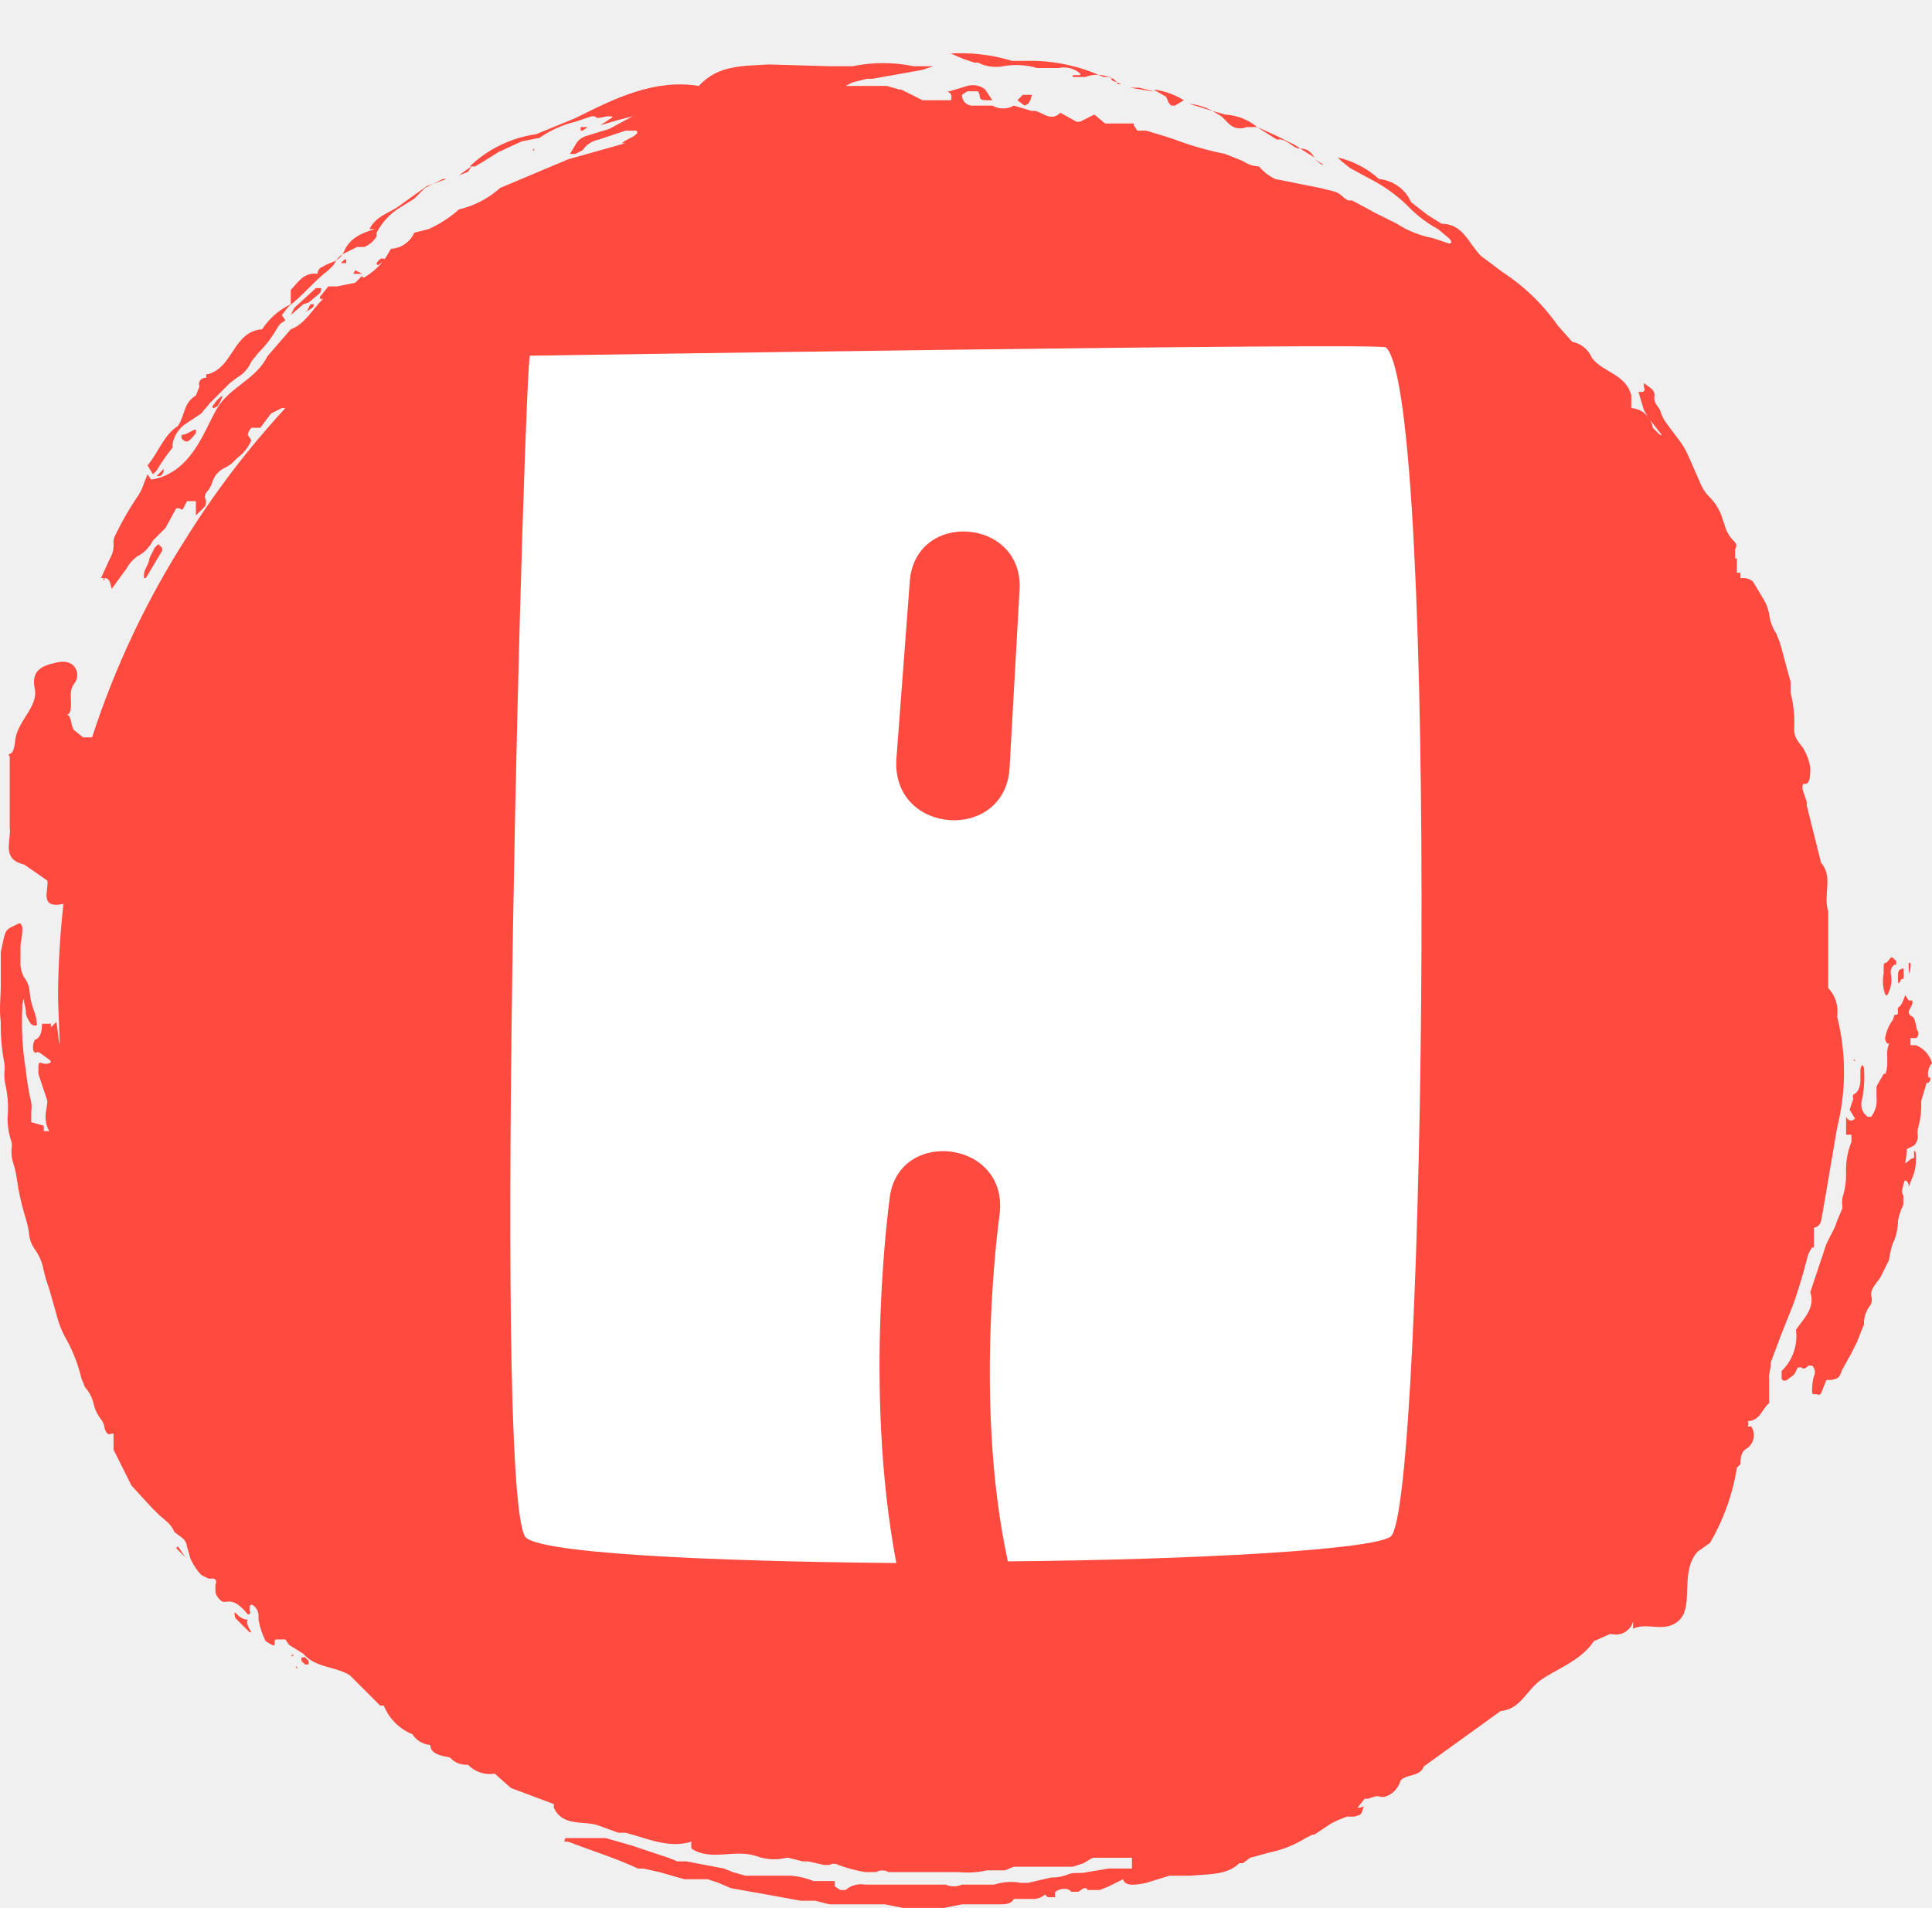
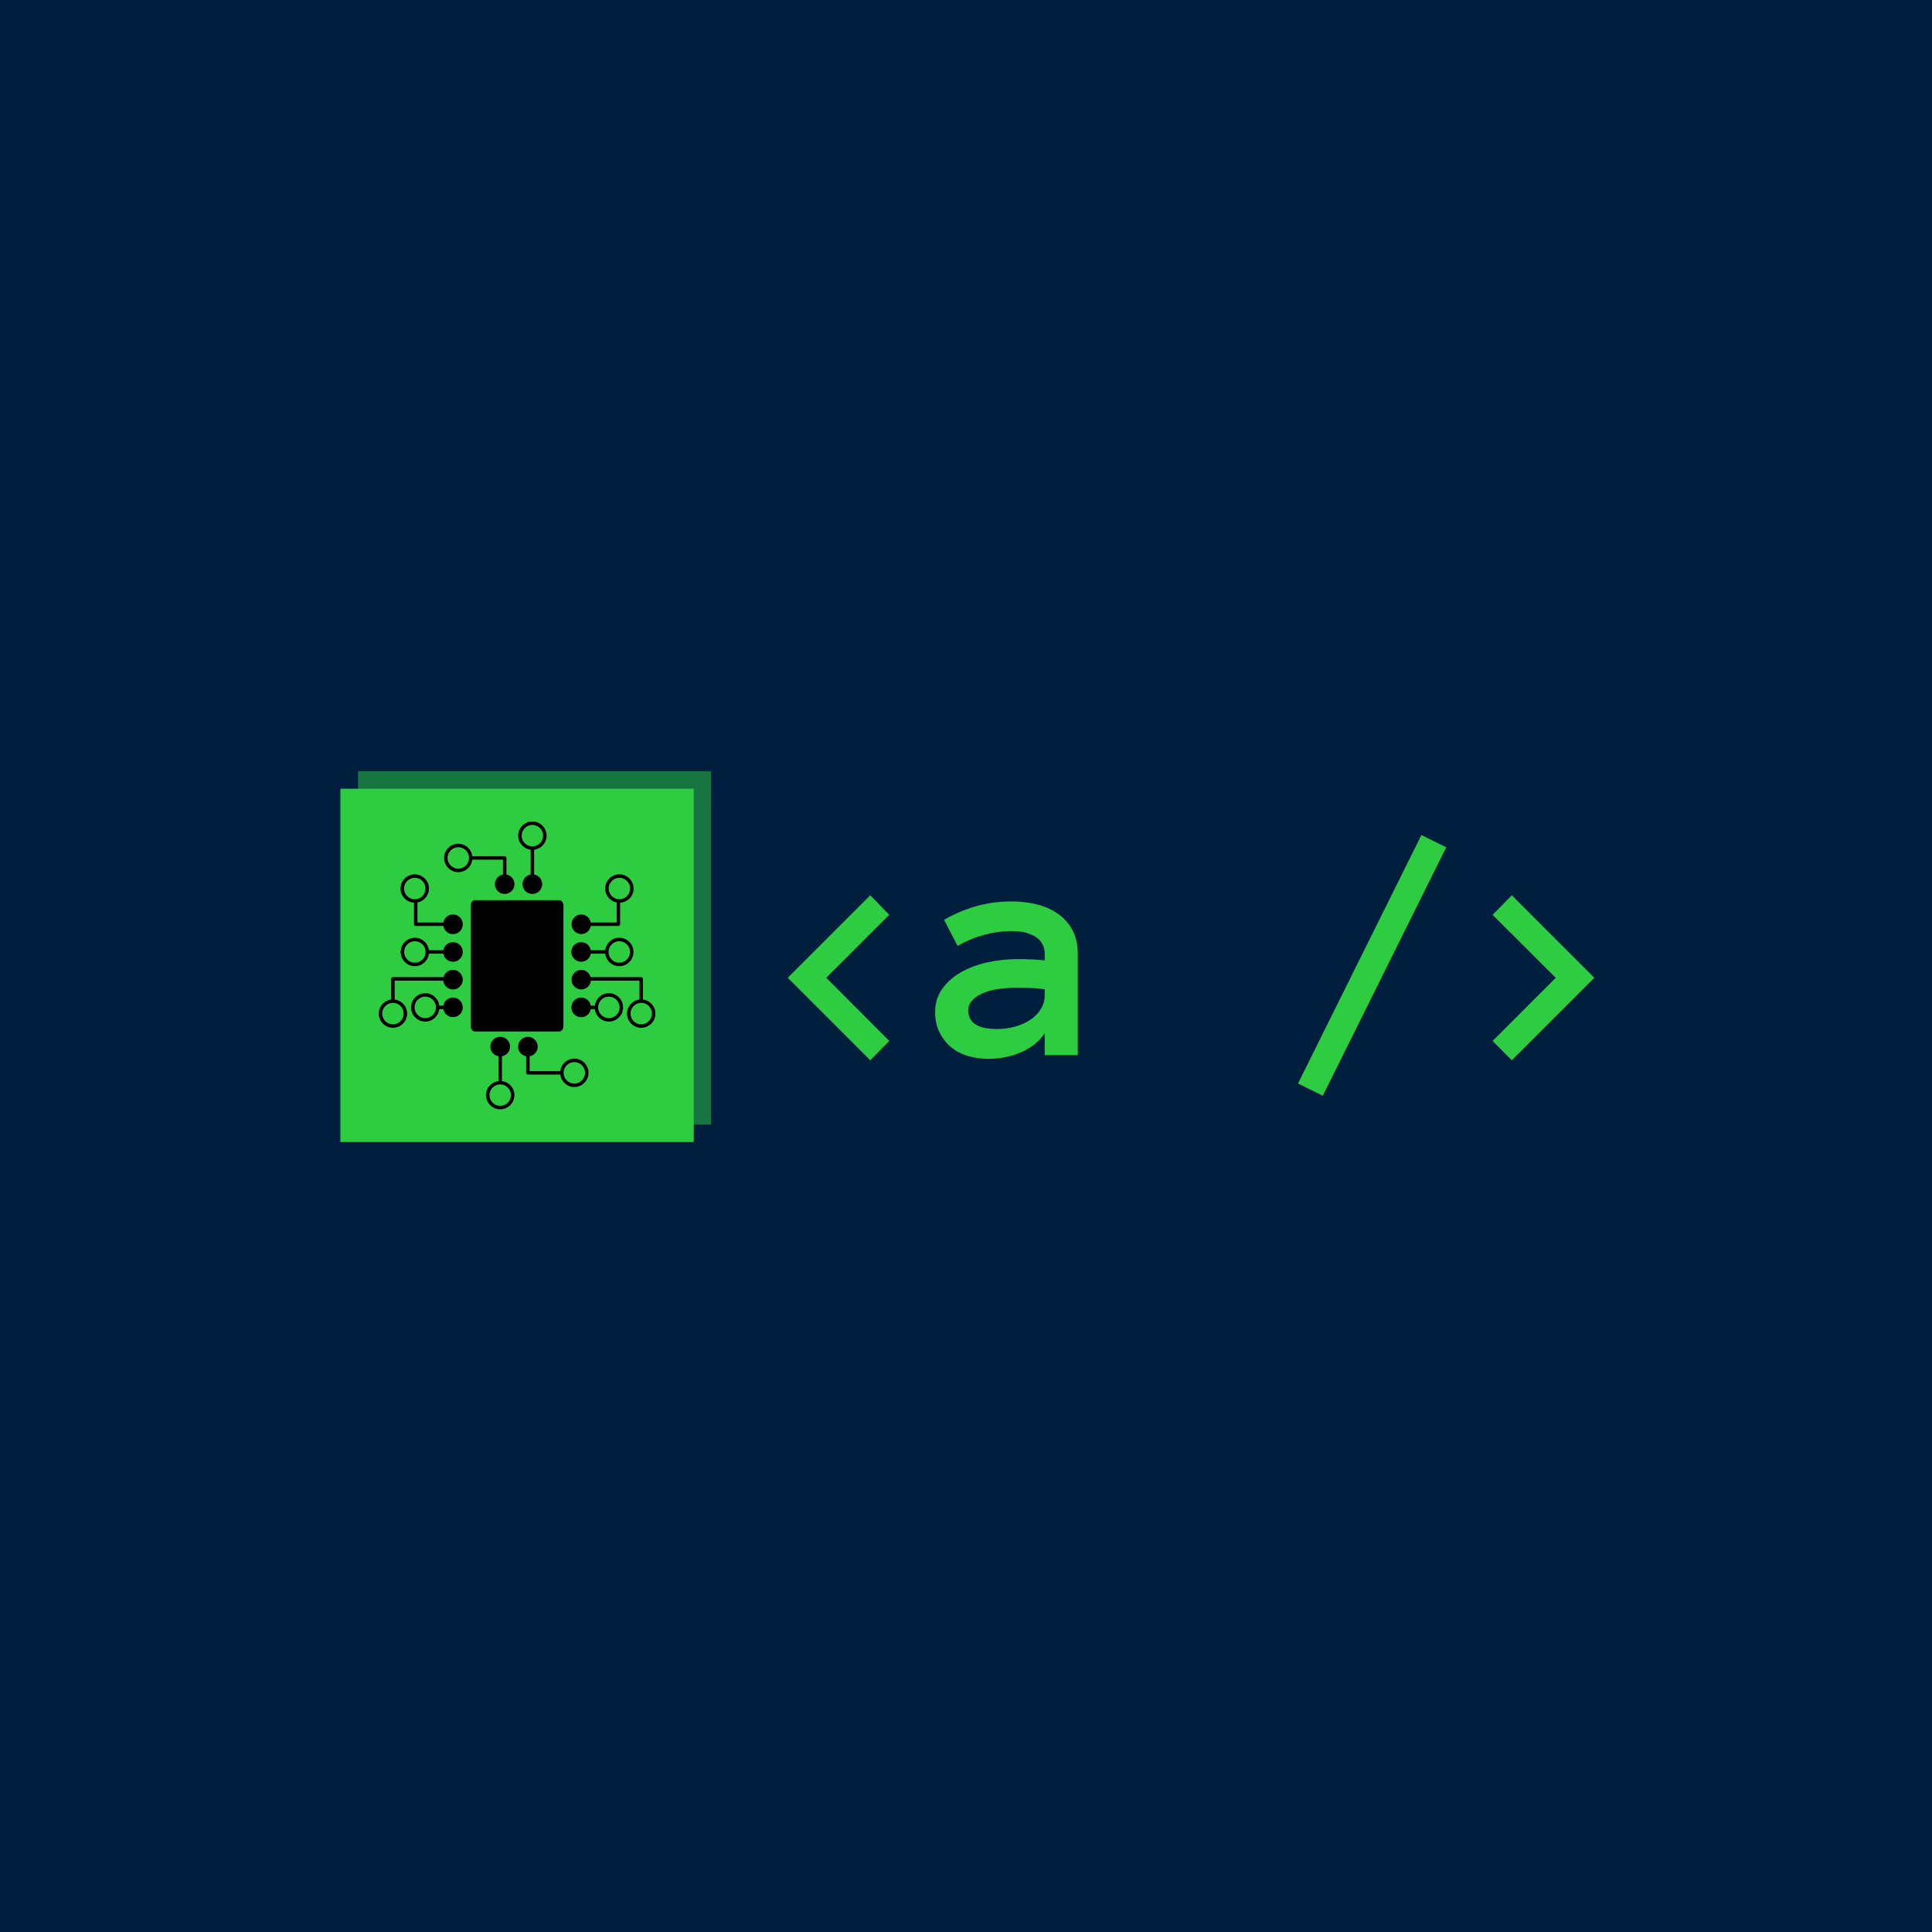
- <svg xmlns="http://www.w3.org/2000/svg" width="308.761" height="304.916" viewBox="0 0 106.008 104.687" class="css-1j8o68f" version="1.1" id="svg23">
-   <defs id="SvgjsDefs2684" />
-   <g id="SvgjsG2685" featurekey="rootContainer" transform="matrix(0.9820593,0,0,0.9820593,-0.05456052,0)" fill="#ff4a3f">
-     <g id="g17">
-       <path d="M19.8 15.3h.5l-.4-.2zm.5.1zm.8-.7c0 .1 0 .1.1.1l.4-.3c-.2-.1-.3-.1-.5.2zm.4-.2zm-4.1 2.3zm-.2.6l.3-.2c.1-.1.1-.2.1-.2h-.2l-.2.4c-.1-.1-.1 0 0 0zm2.2-2.9h-.1l-.2.2h.3zm-2.1 2.4l.6-.5c.1-.1.1-.2.1-.3h-.3l-1.2 1.1-.2.4.7-.6zm-1.1.8z" id="path3" />
-       <path d="M9.7 25v-.2a1.7 1.7 0 0 1 .7-1.1l.9-.6.5-.6.7-.7.4-.4.4-.3a1.9 1.9 0 0 0 .8-.9l.4-.5a5.9 5.9 0 0 0 1-1.3l.2-.3.3-.2-.2-.3.4-.5c.8-.6 1.4-1.4 2.2-2l.3-.3a1.4 1.4 0 0 1 .5-.6l.8-.4h.4a1.4 1.4 0 0 0 .7-.6V13a3.5 3.5 0 0 1 1.3-1.4l.8-.5.2-.2.4-.4 1-.5h.2l-1.1.4-1.4 1c-.6.5-1.4.6-1.8 1.4h.3c-.7.2-1.4.5-1.7 1.2s-.8.6-1.2.9a.4.4 0 0 0-.3.4c-.8-.1-1.1.5-1.5.9v.8a3.9 3.9 0 0 0-1.6 1.4c-1.6.1-1.6 2.1-3 2.5h-.1a.2.2 0 0 0 0 .2c-.3 0-.5.2-.4.5l-.2.5c-.7.4-.6 1.1-1 1.7-.8.5-1.1 1.5-1.7 2.2l.3.5.2-.2a11.6 11.6 0 0 1 .9-1.3zM53.9 3.3l.6.2h.2a2.2 2.2 0 0 0 1.4.2 4.1 4.1 0 0 1 1.9.1h1.2a1.4 1.4 0 0 1 1.2.3.1.1 0 0 1 0 .1H60a.1.1 0 0 0 0 .1h.7a1.8 1.8 0 0 1 1.3 0c.2 0 .1.1.2.2l.5.2h-.2c-.2-.4-.5-.4-.8-.4a9.7 9.7 0 0 0-4.3-.9h-.8A9.8 9.8 0 0 0 53 3h.2zm7.3 3.1zM50.3 4.7zm10.9 1.7h.2-.2zM19 14.7zm32.1-10zm17.6 2.2a.9.9 0 0 0 1 .2h.6a3.1 3.1 0 0 0-1.8-.7l-.7-.2.5.3zm-3.4-1.3c0 .1.1.2.2.3h.2l.5-.3a4.2 4.2 0 0 0-1.7-.6l.7.4zm7.4 2.7l.8.5c-.2-.3-.4-.5-.8-.5z" id="path5" />
-       <path d="M99 76.1l.6-1.6.6-1.5c.2-.5.6-1.8.8-2.6a1.7 1.7 0 0 1 .3-.7h.1v-1.1c.5-.1.4-.6.5-.9l.8-4.7a12.7 12.7 0 0 0 0-6.2 1.9 1.9 0 0 0-.5-1.6v-4.3c-.3-.9.3-1.9-.4-2.7L101 45a.4.4 0 0 0 0-.2l-.2-.6a.5.5 0 0 1 0-.4h.1c.3 0 .3-.5.3-.9a3 3 0 0 0-.4-1.1l-.3-.4a1.1 1.1 0 0 1-.2-.7 6.7 6.7 0 0 0-.2-2v-.6c-.2-.7-.4-1.5-.6-2.2l-.2-.5a2.5 2.5 0 0 1-.4-1.1 2.5 2.5 0 0 0-.3-.8l-.6-1a.8.8 0 0 0-.6-.2h-.1V32h-.2v-.8H97V31a.4.4 0 0 0 0-.1v-.2c.1-.2.1-.3-.1-.5a1.8 1.8 0 0 1-.4-.6l-.2-.6a2.9 2.9 0 0 0-.7-1.2 2.2 2.2 0 0 1-.5-.7l-.7-1.6a4.3 4.3 0 0 0-.6-1l-.6-.8a2.4 2.4 0 0 1-.4-.8l-.2-.3a.6.6 0 0 1-.1-.5.5.5 0 0 0-.2-.4l-.4-.3v.2c.1.2 0 .3-.1.3h-.2l.3 1 .3.5.7.9h-.1l-.2-.2-.2-.2a1.3 1.3 0 0 0-1.2-1.1v-.7c-.3-1.2-1.6-1.3-2.2-2.1a1.5 1.5 0 0 0-1.1-.9l-.8-.9a11.3 11.3 0 0 0-3.1-3l-.8-.6-.4-.3c-.7-.7-1-1.8-2.2-1.8l-.8-.5-.9-.7a2.2 2.2 0 0 0-1.8-1.3 5.1 5.1 0 0 0-2.3-1.2l.2.2.5.4 1.3.7a8.5 8.5 0 0 1 2.1 1.6 6.8 6.8 0 0 0 1.5 1.1l.6.5c.1.1.2.2.1.3H81l-.9-.3a5.6 5.6 0 0 1-2-.8l-1.2-.6-1.3-.7h-.2c-.3-.1-.4-.4-.8-.5l-.8-.2-2.5-.5a2.6 2.6 0 0 1-.9-.7 1.7 1.7 0 0 1-.9-.3l-1-.4a18.1 18.1 0 0 1-2.8-.8l-.6-.2-1-.3h-.5l-.2-.3v-.1h-1.6l-.6-.5-.4.2-.4.2h-.2l-.9-.5c-.6.6-1.1-.2-1.6-.1l-1-.3a1.2 1.2 0 0 1-1.2 0h-1.2a.6.6 0 0 1-.5-.6l.3-.2h.6a.7.7 0 0 1 .1.3c0 .2.2.2.5.2h.2l-.4-.6a1.1 1.1 0 0 0-1-.2l-1 .3H53c.3.2.2.3.2.5h-1.6l-.4-.2-.8-.4h-.1l-.7-.2h-2.3l.4-.2.8-.2h.3l1.7-.3 1.1-.2.6-.2h-1.1a8.4 8.4 0 0 0-3.4 0h-1.3L43 3.6c-1.4.1-2.8 0-3.9 1.2-2.5-.4-4.7.7-6.9 1.8l-2.2.9a6.7 6.7 0 0 0-3.7 1.8h.3l.5-.3.8-.5 1.3-.6 1-.2a6 6 0 0 1 2-.9l.9-.3h.2c.1.2.5 0 .7 0h.2c.1 0 .1.1 0 .1l-.6.4 1-.3.8-.2-1.3.7-1.3.4a1 1 0 0 0-.6.5l-.3.5h.3l.4-.2a1.4 1.4 0 0 1 .9-.6l1.5-.5h.5a.1.1 0 0 1 .1.2c-.2.2-.6.3-.8.5h.2l-3.2.9-3.8 1.6a5.2 5.2 0 0 1-2.3 1.2 6.6 6.6 0 0 1-1.7 1.1l-.8.2a1.5 1.5 0 0 1-1.3.9l-.3.5a3.7 3.7 0 0 1-1.2 1.1h-.1v-.1l-.2.2-.2.2-1 .2h-.5l-.4.5c-.1.1-.1.2 0 .2h.1c-.6.6-1 1.4-1.8 1.7L15 19.9c-.6 1.2-1.8 1.6-2.6 2.6s-1.4 3.9-3.9 4.3l-.2-.3-.2.5a2.7 2.7 0 0 1-.4.8 16.9 16.9 0 0 0-1.2 2.1.8.8 0 0 0-.1.5 1.4 1.4 0 0 1-.2.8l-.5 1.1h.2c.3 0 .3.3.4.6l.8-1.1a2.2 2.2 0 0 1 .6-.7 2 2 0 0 0 .9-.9l.3-.3.4-.4.6-1.1h.2c.1.1.1.1.2 0l.2-.4h.5v.8l.5-.5a.5.5 0 0 0 0-.5.4.4 0 0 1 .1-.3 1.5 1.5 0 0 0 .3-.5 1.3 1.3 0 0 1 .8-.9l.3-.2.3-.3a2.4 2.4 0 0 0 .8-1l-.2-.3c0-.1.1-.3.2-.4h.5l.6-.8.6-.3h.2a48.8 48.8 0 0 0-5.5 7.2h-.1.1a48.4 48.4 0 0 0-5.3 11.2h-.5l-.5-.4c-.2-.2-.1-.7-.4-.9h.1c.3-.5-.1-1.2.3-1.7s.1-1.4-.9-1.2-1.5.5-1.3 1.5-1 1.8-1.1 2.9-.5.5-.3.9v3.9c.1.8-.5 1.8.8 2.1l1.3.9c.1.5-.5 1.6.9 1.3a49.2 49.2 0 0 0-.3 5c0 1.1.1 2.2.1 3.3v-.4c-.1-.4-.1-.8-.2-1.3l-.3.3v-.2h-.5c0 .5-.1.8-.4.9a.9.9 0 0 0-.1.5c0 .1.1.3.2.2s.4.2.7.4-.2.3-.4.2-.2.1-.2.3v.3l.5 1.5c0 .3-.1.6-.1.9a1.7 1.7 0 0 0 .2.8h-.3v-.3l-.7-.2v-.6a1.5 1.5 0 0 0 0-.5 14.6 14.6 0 0 1-.3-1.8 16.6 16.6 0 0 1-.2-3.5.9.9 0 0 1 .1-.5v.2a2.9 2.9 0 0 1 .1.5.8.8 0 0 0 .1.4c.1.2.2.4.4.4s.1-.1.1-.2a2.1 2.1 0 0 0-.1-.5 4.2 4.2 0 0 1-.3-1.3 1.5 1.5 0 0 0-.3-.7 1.6 1.6 0 0 1-.2-.9v-.8c0-.3.1-.6.1-.9a.5.5 0 0 0-.1-.4h-.1c-.8.4-.7.2-1 1.6V55c0 .7-.1 1.4 0 2.1a10.8 10.8 0 0 0 .2 2.3 1.8 1.8 0 0 1 0 .5 3.1 3.1 0 0 0 .1.9 5.9 5.9 0 0 1 .1 1.3 3.9 3.9 0 0 0 .2 1.7 1.2 1.2 0 0 1 0 .4 2.1 2.1 0 0 0 .1.8 4.9 4.9 0 0 1 .2.9 14 14 0 0 0 .5 2.2 5 5 0 0 1 .2 1 1.7 1.7 0 0 0 .3.7 2.9 2.9 0 0 1 .5 1.2 8.5 8.5 0 0 0 .3 1l.4 1.4a5.4 5.4 0 0 0 .6 1.5 8.5 8.5 0 0 1 .8 2.1l.2.5a2.1 2.1 0 0 1 .5 1 2.1 2.1 0 0 0 .4.8 1 1 0 0 1 .2.5c.1.3.2.4.4.3h.1v.9l.5 1 .5 1 1.1 1.2.4.4c.3.3.7.5.9 1l.4.3a.7.7 0 0 1 .3.5l.2.7a3.3 3.3 0 0 0 .6.9l.4.2h.3a.2.2 0 0 1 .1.3 2.5 2.5 0 0 0 0 .5.9.9 0 0 0 .4.5h.2c.4-.1.8.2 1.2.7h.1c0-.1.1-.1 0-.2v-.2c0-.1.1-.2.2-.1a.7.7 0 0 1 .3.6v.2a4.3 4.3 0 0 0 .4 1.2c.5.3.5.3.5.1s0-.2.2-.2h.4l.2.3.8.5c.7.8 1.8.7 2.6 1.2l1.7 1.7h.2a2.9 2.9 0 0 0 1.6 1.6 1.3 1.3 0 0 0 1 .6c0 .5.6.6 1.1.7a1.2 1.2 0 0 0 .8.4h.2a1.7 1.7 0 0 0 1.5.5l.9.8 2.4.9v.2c.5 1.1 1.7.7 2.5 1l1.1.4h.4c1.2.3 2.4.9 3.7.5a.7.7 0 0 0 0 .4c1.1.7 2.4 0 3.6.4a2.9 2.9 0 0 0 1.7.1h.1l.8.2h.3l.9.2h.3a.5.5 0 0 1 .5 0 7.9 7.9 0 0 0 1.5.4h.6a.7.7 0 0 1 .7 0h3.9a5 5 0 0 0 1.6-.1h1l.5-.2H60l.6-.2.5-.3h2.2v.6H62l-1.2.2c-.4.1-.7 0-1 .1a2.4 2.4 0 0 1-1 .2l-1.3.3h-.4a3.1 3.1 0 0 0-1.5.1h-1.8a1.1 1.1 0 0 1-.9 0h-4.5a1.3 1.3 0 0 0-1.1.3H47l-.3-.2v-.3h-1.2a4.1 4.1 0 0 0-1.3-.3h-2.5l-.7-.2-.5-.2-2.1-.4h-.5l-.5-.2-2.1-.7-1.4-.4h-2.2c-.1 0-.1.1-.1.2h.2c1.3.5 2.6.9 3.9 1.5h.3l.9.2 1.4.4h1.3l.6.2.7.3 1.7.3 1.1.2 1.1.2h.8l.8.2h3.1l1 .2h2.3l1-.2H56c.4 0 .6-.1.7-.3h1a1 1 0 0 0 .8-.3c-.1.1 0 .1.1.2h.4v-.2c0-.1 0-.1.2-.2s.6-.1.7.1h.4l.3-.2c.2 0 .2 0 .2.1h.7l.5-.2.8-.4c.1.3.4.4 1.3.2l1.3-.4h1.2c.9-.1 2 0 2.7-.7h.2l.4-.3 1.1-.3a6.1 6.1 0 0 0 2-.8l.4-.2h.1l.9-.6.4-.2.5-.2h.4c.4-.1.4-.1.5-.4s0-.1-.2-.1h-.1l.4-.5h.2c.3-.1.5-.2.7-.1h.2a1.3 1.3 0 0 0 .9-.9c.3-.4 1.1-.2 1.3-.8l4.3-3.1c1.1-.1 1.4-1.1 2.2-1.7s2.3-1.1 3-2.2l.9-.4h.1a1 1 0 0 0 1.2-.7v.4c.8-.4 1.8.3 2.6-.5s0-2.7 1-3.8l.7-.5a12.1 12.1 0 0 0 1.5-4.2l.2-.2c0-.3 0-.7.4-.9a.9.9 0 0 0 .2-1.2h-.2a.3.3 0 0 0 0-.3c.7 0 .8-.7 1.2-1V77a.5.5 0 0 1 0-.2 3.8 3.8 0 0 0 .1-.7zM5.9 32.2z" id="path7" />
-       <path d="M26.4 9.3l-.3.2-.4.3.5-.2zm6.1-2h.1l.3-.2h-.4zm-2.6 1l-.1.1h.1v-.1zm-1.5 1.4zm1.3-.2zm-6.3 3.1zM9.2 26.2l-.4.4H9a.4.4 0 0 0 .2-.4zm3-3.5a2.1 2.1 0 0 0 .3-.6 1.5 1.5 0 0 0-.5.5c-.1.1-.1.2 0 .2zM11 24.2V24c-.2 0-.5.3-.8.3v.2c.3.3.4.2.8-.3zm3 66.2zM73.9 9.2h.1l-.5-.3zm-2.5-1.4c.5-.1.8.4 1.2.5h.1l-.3-.2-1-.5-1.1-.5.3.2zM52.8 3.1zm11.7 2h-.1l-1.2-.2h.5zm2 .7l1.3.4a3.3 3.3 0 0 0-1.3-.4zm-9 0a1 1 0 0 0 .2-.5h-.5l-.3.3.4.3zm9 1.6zM49.9 4.2zm2.9.7zM48.5 4zm13.8 2.1a.5.5 0 0 0 0 .1zm44.8 52.3h-.3V58h.3c.1 0 .2-.3.1-.4s-.1-.7-.3-.8a.3.3 0 0 1-.2-.3l.2-.4a.4.4 0 0 0 0-.2h-.2l-.2-.3c-.1.3-.2.6-.4.7a.5.5 0 0 0 0 .2c0 .1 0 .2-.1.2h-.1a1.1 1.1 0 0 1-.1.3 2.3 2.3 0 0 0-.4.9.4.4 0 0 0 .1.4h.1a1.7 1.7 0 0 0-.1.8v.4a1.8 1.8 0 0 1-.1.5h-.1l-.4.7v.6a1.5 1.5 0 0 1-.3 1.1h-.2l-.2-.2a.9.9 0 0 1-.1-.8 6.5 6.5 0 0 0 .1-1.7c0-.1-.1-.2-.1-.2a.5.5 0 0 0-.1.3v.6c0 .2-.1.6-.3.7s-.1.2-.1.3l-.2.6.3.5c-.2.2-.4.1-.5-.1v1h.3v.4a4.2 4.2 0 0 0-.3 1.4 3.3 3.3 0 0 0 0 .4 4 4 0 0 1-.2 1.3 2 2 0 0 0 0 .6l-.3.7a3.2 3.2 0 0 1-.3.7l-.3.6-.9 2.7c.3.9-.4 1.5-.8 2.1a2.7 2.7 0 0 1-.8 2.3v.4c0 .1.1.2.3.1l.4-.3.2-.4h.2c.1.1.2.1.4-.1h.2a.5.5 0 0 1 .1.6 2.9 2.9 0 0 0-.1.8c0 .1 0 .2.1.2h.2c.1.1.2 0 .3-.3l.2-.5h.3c.4-.1.4-.1.6-.6l.5-.9.3-.6.4-1a1.6 1.6 0 0 1 .3-1 .6.6 0 0 0 .1-.6c0-.2 0-.3.2-.6l.3-.4.5-1a4.7 4.7 0 0 1 .2-.9 3 3 0 0 0 .3-1.3 3.8 3.8 0 0 1 .3-.9v-.5c-.1-.2-.1-.2 0-.6s.1-.2.2-.2a.4.4 0 0 1 .1.3l.2-.5a2.3 2.3 0 0 0 .2-.9v-.3c0-.1 0-.3-.1-.3v.4c-.2 0-.3.2-.5.3a6.4 6.4 0 0 0 .1-.8l.4-.2a.7.7 0 0 0 .2-.6 1.4 1.4 0 0 1 0-.3 4.8 4.8 0 0 0 .2-1.4v-.2l.3-1h.1a.3.3 0 0 0 .1-.3h-.1a.9.9 0 0 1 .2-.8 1.5 1.5 0 0 0-.9-1zm-1.2 7.8zm-.2-9.9zm0 0zM9.1 30.8a.3.3 0 0 0 0-.2l-.2-.2-.2.2-.3.6c0 .3-.3.6-.3.9v.2h.1zm96.3 24.8h.1a1.7 1.7 0 0 0 .2-1.2.5.5 0 0 1 .2-.5h.1v-.2l-.2-.2h-.1c-.1.1-.2.3-.3.3s-.1.1-.1.3v.3a2.2 2.2 0 0 0 .1 1.2zM13.2 90.1c-.1 0 0 .2 0 .3l.8.8h.1c-.2-.3-.3-.6-.2-.7a.9.9 0 0 1-.5-.2zm.8.3zm92.3-35.7h.1a2 2 0 0 0 0-.6c-.3.1-.3.1-.3.6s.1.1.2 0z" id="path9" />
-       <path d="M106.7 62a.6.6 0 0 0 .1-.5c0-.1-.1-.2-.1-.1h-.2v.2c0 .4.1.5.2.4zm.1-8.2h-.1v.6a1 1 0 0 0 .1-.6zM17.1 92.6h-.2v.2l.2.2h.2v-.2zm86.6-33.3c0-.1 0-.1-.1-.1zM9.9 86.5l.5.5-.4-.6z" id="path11" />
-       <circle cx="10.5" cy="87.1" transform="rotate(-24.8 10.4 87.159)" id="circle13" />
-       <path d="M9.7 30.1h-.1v.2-.2h.1zm83.2-6.6l-.2-.3h-.1zm-14.7 77.1zM5.9 32.2zm-.1.2a.3.3 0 0 0 .1-.2v.2zm1.9-4.9zM61.5 2.4zm42.8 58.2v.1-.1zM16.4 92.5h-.1c.1.1.2 0 .1-.1zm.2.7h.1l-.1-.1v.1zm73.9-71.3zm15.2 34.4zM14.6 91.7zm92.1-37zm-.8 11.4zM34.6 0z" id="path15" />
-     </g>
-   </g>
-   <g id="SvgjsG2686" featurekey="nameFeature-0" transform="matrix(2.284354,0,0,2.284354,27.98006,-5.60952)" fill="#ffffff">
-     <path d="M9.6 16.48 l-0.32 4.24 c-0.08 1.8 2.6 1.96 2.72 0.2 l0.24 -4.28 c0.12 -1.76 -2.56 -1.96 -2.64 -0.16 z M0.48 11 l0 0 c0.04 0 20.48 -0.32 20.56 -0.2 c1.28 1.12 0.96 27.8 0.12 28.56 c-0.4 0.32 -4.64 0.56 -9.2 0.6 c-0.84 -3.84 -0.2 -8.32 -0.2 -8.32 c0.24 -1.8 -2.44 -2.12 -2.64 -0.4 c0 0.04 -0.64 4.52 0.16 8.76 c-4.56 -0.04 -8.68 -0.24 -8.92 -0.64 c-0.8 -1.44 0 -28.28 0.12 -28.36 z" id="path20" />
+ <svg xmlns="http://www.w3.org/2000/svg" version="1.1" width="1500" height="1500" viewBox="0 0 1500 1500">
+   <rect width="1500" height="1500" fill="#001f3f" />
+   <g transform="matrix(0.6666667,0,0,0.6666667,249.3939,598.1868)">
+     <svg viewBox="0 0 396 120" data-background-color="#001f3f" preserveAspectRatio="xMidYMid meet" height="454" width="1500">
+       <g id="tight-bounds" transform="matrix(1,0,0,1,0.24,0.1902404)">
+         <svg viewBox="0 0 395.52 119.62" height="119.62" width="395.52">
+           <g>
+             <svg viewBox="0 0 609.914 184.46" height="119.62" width="395.52">
+               <g transform="matrix(1,0,0,1,214.3944,27.2254)">
+                 <svg viewBox="0 0 395.52 130.009" height="130.009" width="395.52">
+                   <g id="textblocktransform">
+                     <svg viewBox="0 0 395.52 130.009" height="130.009" width="395.52" id="textblock">
+                       <g>
+                         <svg viewBox="0 0 395.52 130.009" height="130.009" width="395.52">
+                           <g transform="matrix(1,0,0,1,0,0)">
+                             <svg width="395.52" viewBox="3.86 -34.35 124.21 41.5" height="130.009" data-palette-color="#2ecc40">
+                               <path d="M10.69-11.72L20.24-2.15 17.36 0.78 4.86-11.72 17.36-24.22 20.24-21.26 10.69-11.72ZM27.19-6.54L27.19-6.54Q27.19-8.54 28.27-10.05 29.34-11.55 31.09-12.55 32.83-13.55 35.09-14.05 37.35-14.55 39.69-14.55L39.69-14.55Q40.99-14.55 41.92-14.5 42.84-14.45 43.8-14.36L43.8-14.36 43.8-15.26Q43.8-17.04 42.42-17.92 41.04-18.8 38.79-18.8L38.79-18.8Q36.74-18.8 34.62-18.23 32.49-17.65 30.59-16.55L30.59-16.55 28.54-20.51Q30.78-21.8 33.36-22.55 35.94-23.29 38.79-23.29L38.79-23.29Q40.65-23.29 42.44-22.88 44.24-22.46 45.66-21.51 47.09-20.56 47.95-19.03 48.8-17.5 48.8-15.26L48.8-15.26 48.8 0 43.8 0 43.8-3.34Q42.6-1.49 40.27-0.46 37.94 0.56 35.25 0.56L35.25 0.56Q33.59 0.56 32.11 0.11 30.64-0.34 29.56-1.25 28.49-2.15 27.84-3.48 27.19-4.81 27.19-6.54ZM36.55-3.96L36.55-3.96Q38.03-3.96 39.34-4.33 40.65-4.71 41.65-5.38 42.65-6.05 43.22-7.01 43.8-7.96 43.8-9.11L43.8-9.11 43.8-9.96Q42.6-10.16 41.55-10.18 40.5-10.21 39.69-10.21L39.69-10.21Q35.98-10.21 34.09-9.23 32.2-8.25 32.2-6.81L32.2-6.81Q32.2-3.96 36.55-3.96ZM82.17 4.3L100.87-33.35 104.63-31.49 85.93 6.15 82.17 4.3ZM111.66-2.15L121.23-11.72 111.66-21.26 114.57-24.22 127.07-11.72 114.57 0.78 111.66-2.15Z" opacity="1" transform="matrix(1,0,0,1,0,0)" fill="#2ecc40" class="wordmark-text-0" data-fill-palette-color="primary" id="text-0" />
+                             </svg>
+                           </g>
+                         </svg>
+                       </g>
+                     </svg>
+                   </g>
+                 </svg>
+               </g>
+               <g>
+                 <svg viewBox="0 0 184.46 184.46" height="184.46" width="184.46">
+                   <g>
+                     <svg />
+                   </g>
+                   <g id="icon-0">
+                     <svg viewBox="0 0 184.46 184.46" height="184.46" width="184.46">
+                       <g>
+                         <rect width="167.722" height="167.722" x="8.369" y="8.369" fill="#2ecc40" data-fill-palette-color="accent" />
+                         <rect width="167.722" height="167.722" x="16.738" y="5.329070518200751e-15" fill="#2ecc40" opacity="0.5" data-fill-palette-color="accent" />
+                       </g>
+                       <g transform="matrix(1,0,0,1,26.55737,23.9115)">
+                         <svg viewBox="0 0 131.345 136.637" height="136.637" width="131.345">
+                           <g>
+                             <svg version="1.1" x="0" y="0" viewBox="9.84 8.222 80.32 83.556" enable-background="new 0 0 100 100" xml:space="preserve" height="136.637" width="131.345" class="icon-dxe-0" data-fill-palette-color="quaternary" id="dxe-0">
+                               <g fill="#000000" data-fill-palette-color="quaternary">
+                                 <path fill="none" d="M23.352 59.069A3.12 3.12 0 0 0 20.235 62.188 3.12 3.12 0 0 0 23.352 65.306 3.12 3.12 0 0 0 26.471 62.188 3.123 3.123 0 0 0 23.352 59.069" />
+                                 <path fill="none" d="M10.844 63.986C10.844 65.705 12.244 67.104 13.963 67.104S17.082 65.705 17.082 63.986C17.082 62.266 15.682 60.868 13.963 60.868S10.844 62.267 10.844 63.986" />
+                                 <path fill="none" d="M23.418 27.693C23.418 25.974 22.018 24.575 20.299 24.575S17.18 25.974 17.18 27.693C17.18 29.413 18.58 30.811 20.299 30.811S23.418 29.413 23.418 27.693" />
+                                 <path fill="none" d="M20.336 42.986A3.12 3.12 0 0 0 17.219 46.104 3.12 3.12 0 0 0 20.336 49.222 3.12 3.12 0 0 0 23.455 46.104 3.12 3.12 0 0 0 20.336 42.986" />
+                                 <path fill="none" d="M54.449 15.463A3.12 3.12 0 0 0 57.568 12.345 3.12 3.12 0 0 0 54.449 9.227 3.12 3.12 0 0 0 51.332 12.345 3.12 3.12 0 0 0 54.449 15.463" />
+                                 <path fill="none" d="M82.82 27.693A3.12 3.12 0 0 0 79.701 24.575 3.12 3.12 0 0 0 76.584 27.693 3.12 3.12 0 0 0 79.701 30.811 3.12 3.12 0 0 0 82.82 27.693" />
+                                 <path fill="none" d="M32.938 15.695A3.12 3.12 0 0 0 29.821 18.813 3.12 3.12 0 0 0 32.938 21.931 3.12 3.12 0 0 0 36.057 18.813 3.123 3.123 0 0 0 32.938 15.695" />
+                                 <path fill="none" d="M79.664 49.223A3.12 3.12 0 0 0 82.781 46.105 3.12 3.12 0 0 0 79.664 42.987 3.12 3.12 0 0 0 79.664 49.223" />
+                                 <path fill="none" d="M76.648 59.069A3.12 3.12 0 0 0 73.529 62.188 3.12 3.12 0 0 0 76.648 65.306 3.12 3.12 0 0 0 79.765 62.188 3.12 3.12 0 0 0 76.648 59.069" />
+                                 <path fill="none" d="M45.104 84.537A3.12 3.12 0 0 0 41.987 87.655 3.12 3.12 0 0 0 45.104 90.773 3.12 3.12 0 0 0 48.223 87.655 3.12 3.12 0 0 0 45.104 84.537" />
+                                 <path fill="none" d="M86.037 60.868A3.12 3.12 0 0 0 82.92 63.986C82.92 65.705 84.318 67.104 86.037 67.104S89.156 65.705 89.156 63.986 87.756 60.868 86.037 60.868" />
+                                 <path fill="none" d="M66.615 78.067A3.12 3.12 0 0 0 63.498 81.186 3.12 3.12 0 0 0 66.615 84.304 3.12 3.12 0 0 0 69.734 81.186 3.12 3.12 0 0 0 66.615 78.067" />
+                                 <path d="M63.457 67.553V32.697C63.457 31.794 62.941 31.061 62.303 31.061H37.713C37.076 31.061 36.559 31.793 36.559 32.697V67.552C36.559 68.455 37.077 69.188 37.713 69.188H62.303C62.941 69.188 63.457 68.456 63.457 67.553" fill="#000000" data-fill-palette-color="quaternary" />
+                                 <path d="M45.904 19.316V23.621A2.84 2.84 0 0 0 43.558 26.418 2.849 2.849 0 1 0 49.256 26.418C49.256 25.018 48.242 23.859 46.91 23.621V18.813A0.503 0.503 0 0 0 46.406 18.311H37.01C36.76 16.276 35.041 14.69 32.938 14.69 30.665 14.69 28.815 16.54 28.815 18.813S30.665 22.937 32.938 22.937C35.042 22.937 36.76 21.35 37.01 19.316zM32.938 21.932A3.12 3.12 0 0 1 29.821 18.814 3.12 3.12 0 0 1 32.938 15.696 3.12 3.12 0 0 1 36.057 18.814 3.12 3.12 0 0 1 32.938 21.932" fill="#000000" data-fill-palette-color="quaternary" />
+                                 <path d="M53.947 16.418V23.621A2.844 2.844 0 0 0 54.449 29.267 2.845 2.845 0 0 0 54.951 23.621V16.418C56.986 16.167 58.572 14.447 58.572 12.345A4.127 4.127 0 0 0 54.449 8.222 4.13 4.13 0 0 0 50.326 12.345C50.326 14.446 51.912 16.166 53.947 16.418M54.449 9.227A3.12 3.12 0 0 1 57.568 12.345 3.12 3.12 0 0 1 54.449 15.463 3.12 3.12 0 0 1 51.332 12.345 3.12 3.12 0 0 1 54.449 9.227" fill="#000000" data-fill-palette-color="quaternary" />
+                                 <path d="M66.615 77.063C64.513 77.063 62.795 78.65 62.543 80.684H53.648V76.379A2.84 2.84 0 0 0 55.996 73.581 2.849 2.849 0 0 0 50.298 73.581 2.845 2.845 0 0 0 52.644 76.379V81.187C52.644 81.464 52.869 81.689 53.146 81.689H62.542C62.794 83.724 64.513 85.31 66.614 85.31A4.13 4.13 0 0 0 70.737 81.187 4.126 4.126 0 0 0 66.615 77.063M66.615 84.305A3.12 3.12 0 0 1 63.498 81.187 3.12 3.12 0 0 1 66.615 78.068 3.12 3.12 0 0 1 69.734 81.187 3.12 3.12 0 0 1 66.615 84.305" fill="#000000" data-fill-palette-color="quaternary" />
+                                 <path d="M45.607 83.582V76.379A2.844 2.844 0 0 0 45.103 70.733 2.844 2.844 0 0 0 44.601 76.379V83.582C42.566 83.833 40.98 85.553 40.98 87.655 40.98 89.928 42.83 91.778 45.103 91.778S49.228 89.928 49.228 87.655C49.229 85.554 47.641 83.834 45.607 83.582M45.104 90.773A3.12 3.12 0 0 1 41.987 87.655 3.12 3.12 0 0 1 45.104 84.537 3.12 3.12 0 0 1 48.223 87.655 3.12 3.12 0 0 1 45.104 90.773" fill="#000000" data-fill-palette-color="quaternary" />
+                                 <path d="M68.605 40.91A2.84 2.84 0 0 0 71.402 38.564H79.412A0.5 0.5 0 0 0 79.914 38.062V31.802H79.848C82.053 31.723 83.825 29.916 83.825 27.693A4.127 4.127 0 0 0 79.702 23.57 4.13 4.13 0 0 0 75.579 27.693C75.579 29.917 77.352 31.723 79.558 31.802H78.91V37.559H71.404A2.84 2.84 0 0 0 68.607 35.213 2.849 2.849 0 0 0 68.605 40.91M76.584 27.693A3.12 3.12 0 0 1 79.701 24.575 3.12 3.12 0 0 1 82.82 27.693 3.12 3.12 0 0 1 79.701 30.811 3.12 3.12 0 0 1 76.584 27.693" fill="#000000" data-fill-palette-color="quaternary" />
+                                 <path d="M86.541 59.913V53.918A0.503 0.503 0 0 0 86.037 53.416H71.348A2.84 2.84 0 0 0 68.606 51.298 2.849 2.849 0 0 0 68.606 56.995 2.84 2.84 0 0 0 71.426 54.422H85.535V59.914C83.5 60.166 81.914 61.886 81.914 63.987 81.914 66.26 83.764 68.11 86.037 68.11S90.16 66.26 90.16 63.987C90.16 61.885 88.574 60.165 86.541 59.913M86.037 67.104A3.12 3.12 0 0 1 82.92 63.986C82.92 62.266 84.318 60.868 86.037 60.868S89.156 62.266 89.156 63.986 87.756 67.104 86.037 67.104" fill="#000000" data-fill-palette-color="quaternary" />
+                                 <path d="M68.605 48.952A2.845 2.845 0 0 0 71.404 46.606H75.592C75.842 48.641 77.563 50.227 79.664 50.227 81.937 50.227 83.787 48.377 83.787 46.104S81.937 41.98 79.664 41.98C77.562 41.98 75.844 43.567 75.592 45.6H71.404A2.845 2.845 0 0 0 65.757 46.104 2.85 2.85 0 0 0 68.605 48.952M79.664 42.986A3.12 3.12 0 0 1 82.781 46.104 3.12 3.12 0 0 1 79.664 49.222 3.12 3.12 0 0 1 76.547 46.104 3.12 3.12 0 0 1 79.664 42.986" fill="#000000" data-fill-palette-color="quaternary" />
+                                 <path d="M76.648 58.064C74.546 58.064 72.828 59.651 72.576 61.684H71.404A2.845 2.845 0 0 0 65.757 62.188 2.845 2.845 0 0 0 71.404 62.69H72.576C72.826 64.725 74.547 66.311 76.648 66.311 78.921 66.311 80.771 64.461 80.771 62.188S78.922 58.064 76.648 58.064M76.648 65.307A3.12 3.12 0 0 1 73.529 62.189 3.12 3.12 0 0 1 76.648 59.07 3.12 3.12 0 0 1 79.765 62.189 3.12 3.12 0 0 1 76.648 65.307" fill="#000000" data-fill-palette-color="quaternary" />
+                                 <path d="M31.395 35.214A2.844 2.844 0 0 0 28.598 37.56H21.092V31.803H20.444C22.649 31.724 24.423 29.917 24.423 27.694 24.423 25.421 22.573 23.571 20.3 23.571S16.177 25.421 16.177 27.694A4.12 4.12 0 0 0 20.154 31.803H20.088V38.063C20.088 38.34 20.313 38.565 20.59 38.565H28.6A2.843 2.843 0 0 0 34.245 38.063 2.85 2.85 0 0 0 31.395 35.214M17.18 27.693C17.18 25.974 18.58 24.575 20.299 24.575S23.418 25.974 23.418 27.693C23.418 29.413 22.018 30.811 20.299 30.811S17.18 29.413 17.18 27.693" fill="#000000" data-fill-palette-color="quaternary" />
+                                 <path d="M31.395 51.298A2.84 2.84 0 0 0 28.653 53.416H13.963A0.504 0.504 0 0 0 13.459 53.918V59.913C11.426 60.165 9.84 61.885 9.84 63.986 9.84 66.259 11.69 68.109 13.963 68.109S18.086 66.259 18.086 63.986C18.086 61.884 16.5 60.165 14.465 59.913V54.421H28.574A2.84 2.84 0 0 0 31.394 56.994C32.968 56.994 34.242 55.72 34.242 54.146S32.969 51.298 31.395 51.298M17.082 63.986C17.082 65.705 15.682 67.104 13.963 67.104S10.844 65.705 10.844 63.986C10.844 62.266 12.244 60.868 13.963 60.868S17.082 62.267 17.082 63.986" fill="#000000" data-fill-palette-color="quaternary" />
+                                 <path d="M31.395 43.256A2.85 2.85 0 0 0 28.596 45.601H24.408C24.158 43.568 22.437 41.981 20.336 41.981 18.063 41.981 16.213 43.832 16.213 46.105S18.063 50.228 20.336 50.228C22.438 50.228 24.158 48.642 24.408 46.607H28.596A2.846 2.846 0 0 0 34.243 46.105 2.85 2.85 0 0 0 31.395 43.256M20.336 49.223A3.12 3.12 0 0 1 17.219 46.105 3.12 3.12 0 0 1 20.336 42.987 3.12 3.12 0 0 1 23.455 46.105 3.12 3.12 0 0 1 20.336 49.223" fill="#000000" data-fill-palette-color="quaternary" />
+                                 <path d="M31.395 59.34A2.85 2.85 0 0 0 28.596 61.685H27.424C27.174 59.652 25.453 58.065 23.352 58.065 21.079 58.065 19.229 59.916 19.229 62.189S21.079 66.312 23.352 66.312C25.454 66.312 27.174 64.726 27.424 62.691H28.596A2.846 2.846 0 0 0 34.243 62.189 2.85 2.85 0 0 0 31.395 59.34M23.352 65.307A3.12 3.12 0 0 1 20.235 62.189 3.12 3.12 0 0 1 23.352 59.07 3.12 3.12 0 0 1 26.471 62.189 3.123 3.123 0 0 1 23.352 65.307" fill="#000000" data-fill-palette-color="quaternary" />
+                               </g>
+                             </svg>
+                           </g>
+                         </svg>
+                       </g>
+                     </svg>
+                   </g>
+                 </svg>
+               </g>
+             </svg>
+           </g>
+           <defs />
+         </svg>
+         <rect width="395.52" height="119.62" fill="none" stroke="none" visibility="hidden" />
+       </g>
+     </svg>
  </g>
</svg>
